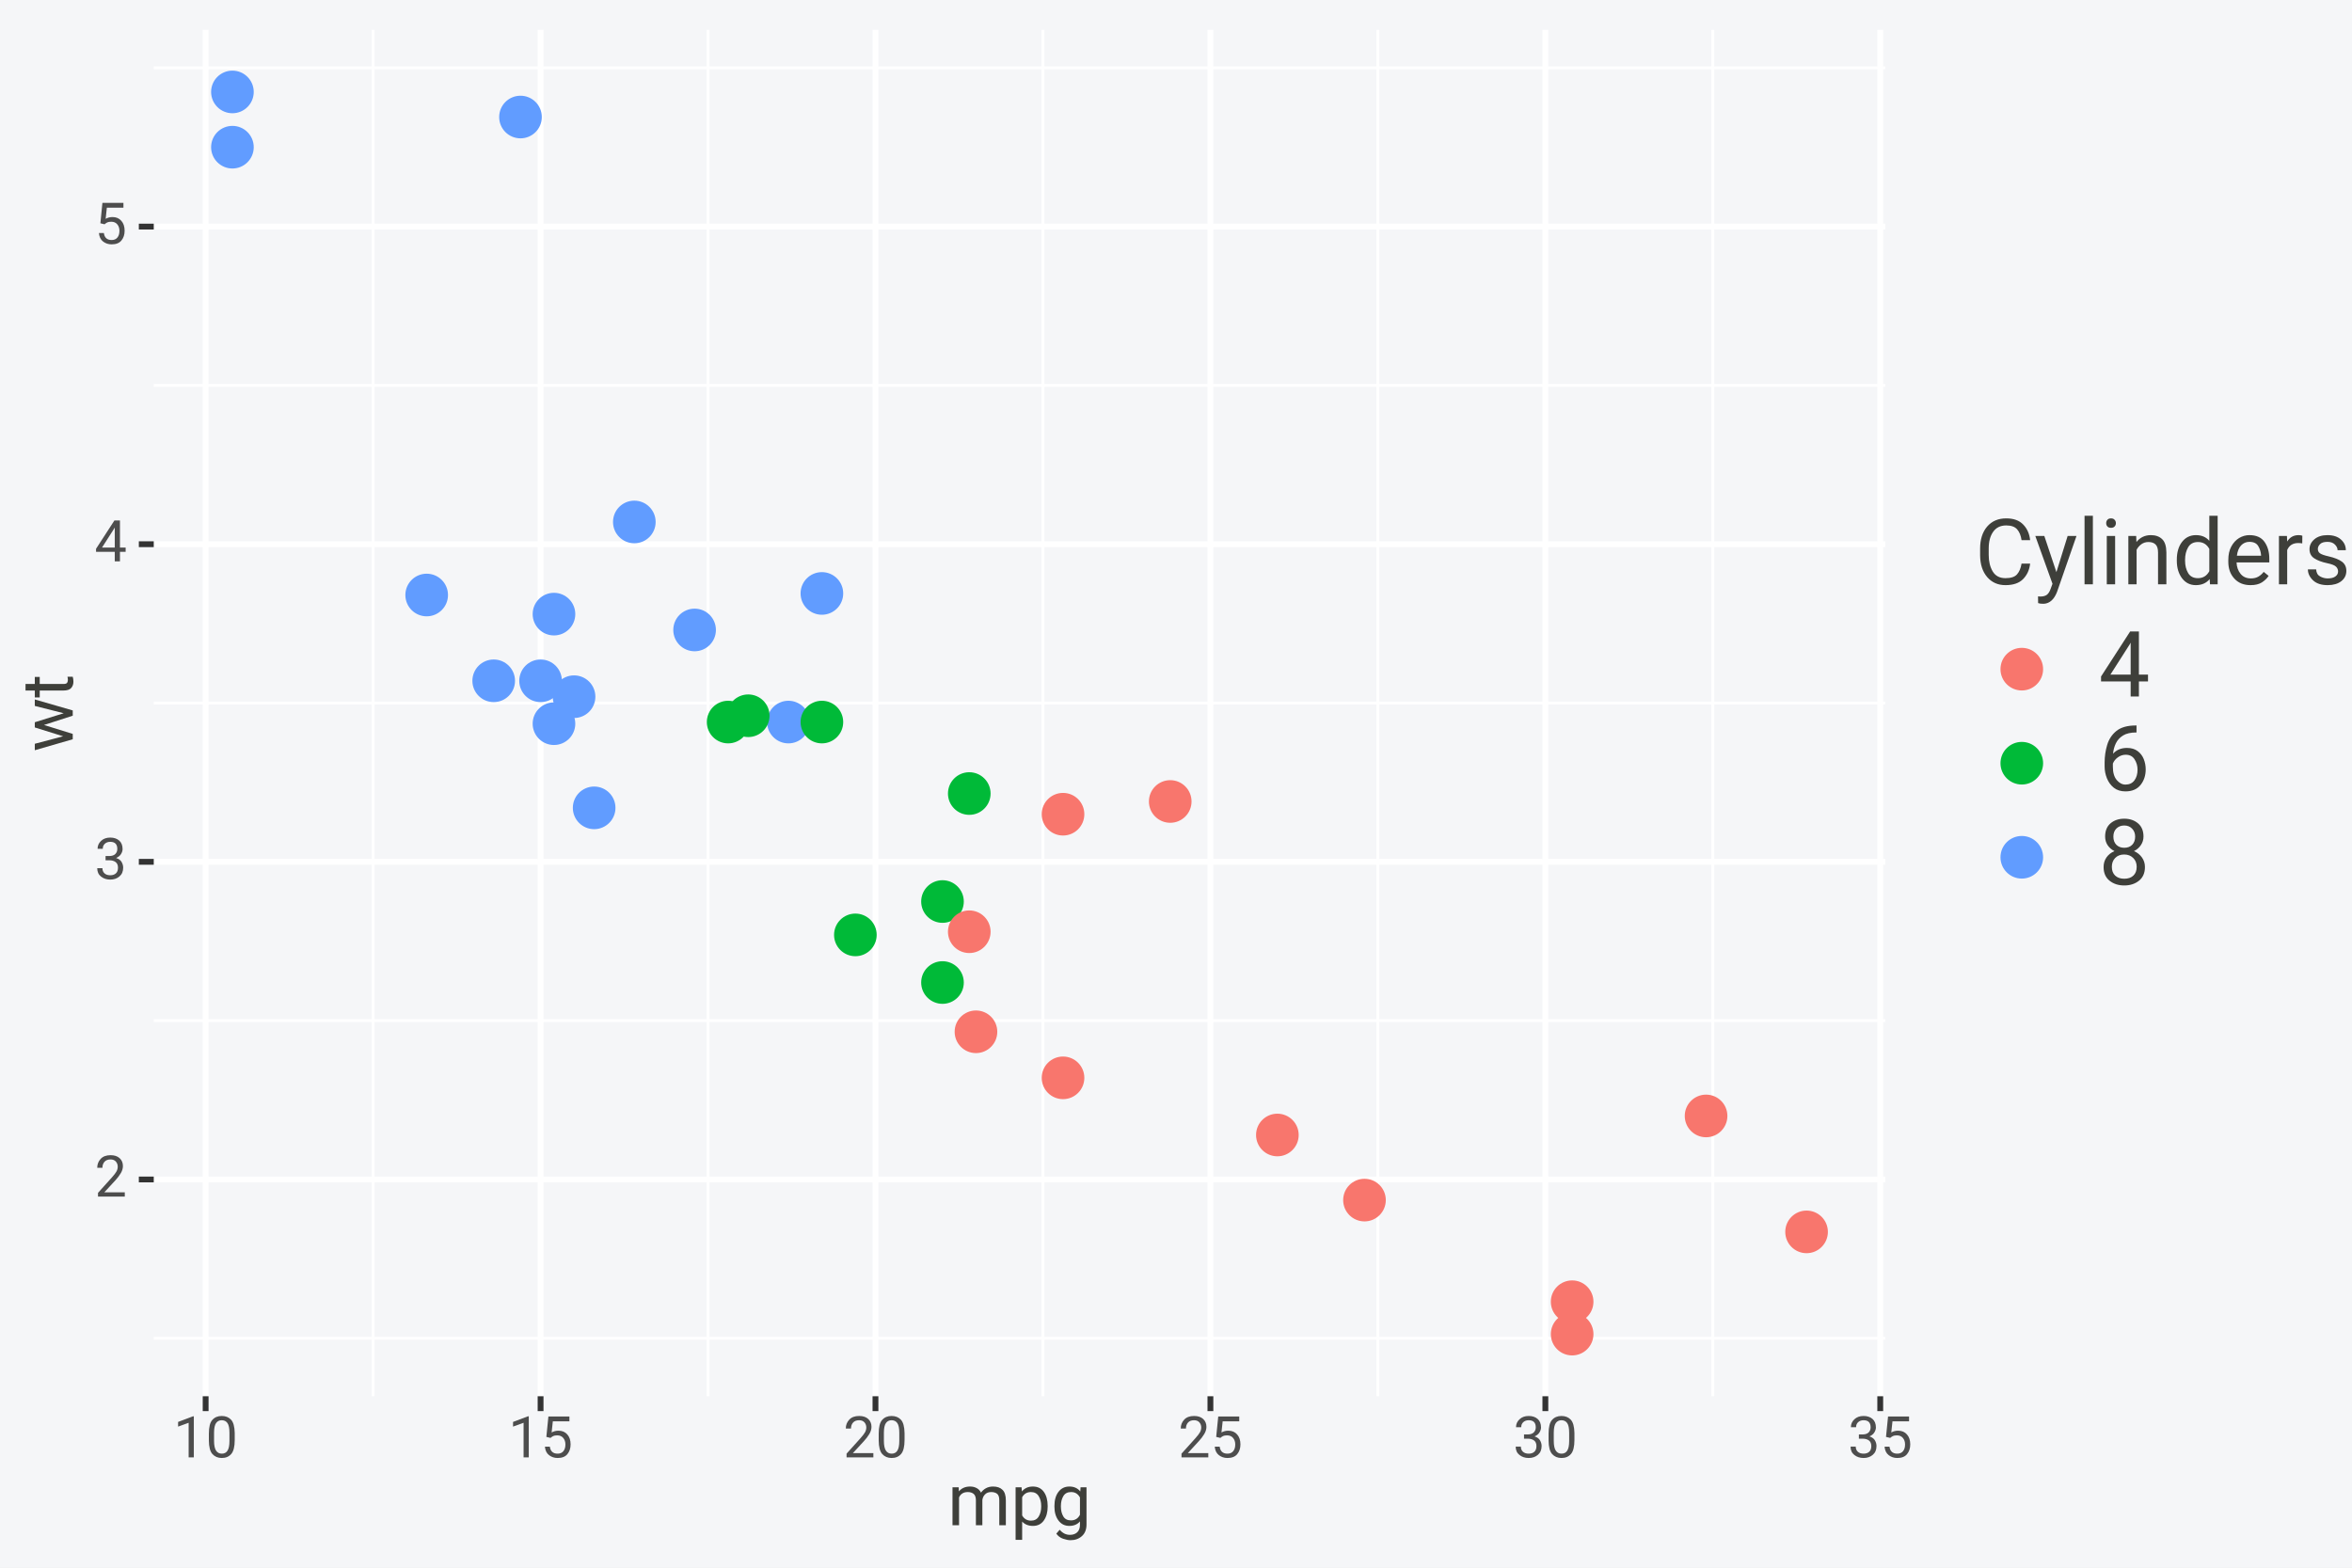
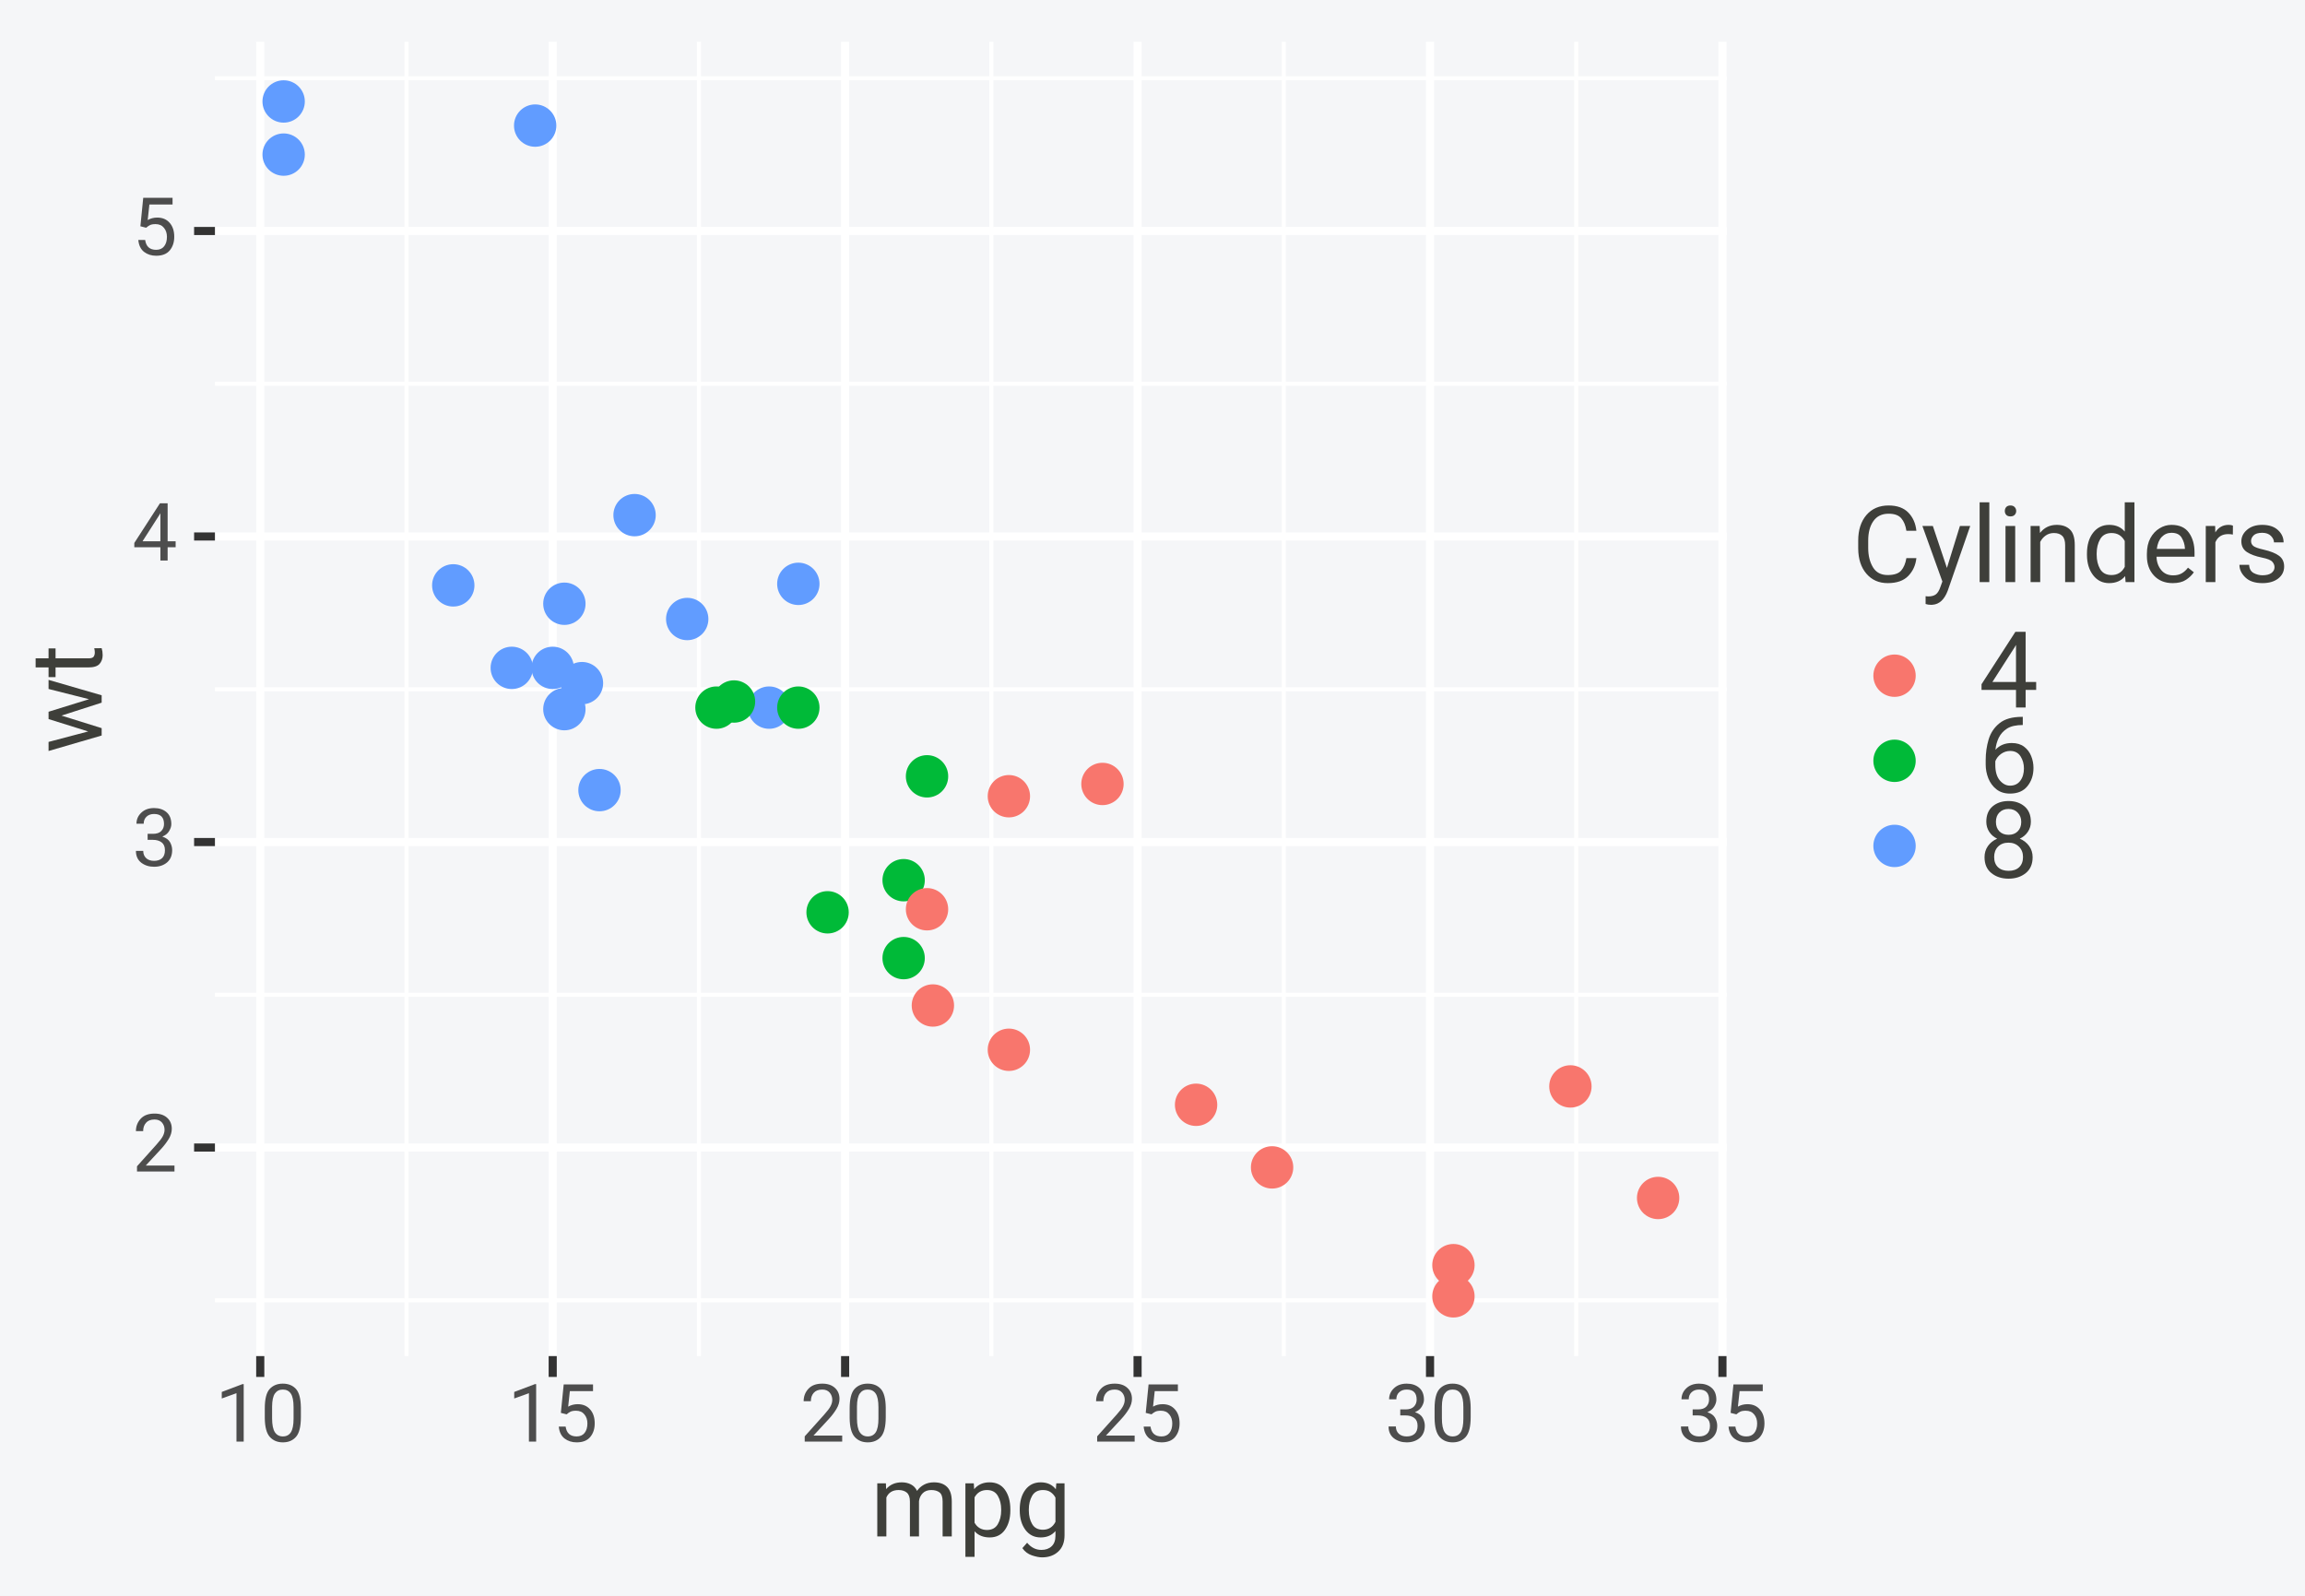
- <svg xmlns="http://www.w3.org/2000/svg" width="432.00pt" height="288.00pt" viewBox="0 0 432.00 288.00">
+ <svg xmlns="http://www.w3.org/2000/svg" width="468.00pt" height="324.00pt" viewBox="0 0 468.00 324.00">
  <g class="svglite">
    <defs>
      <style type="text/css">
    /* theme-aware-processed */
    .svglite line, .svglite polyline, .svglite polygon, .svglite path, .svglite circle {
      fill: none;
      stroke: #3E3F3A;
      stroke-linecap: round;
      stroke-linejoin: round;
      stroke-miterlimit: 10.00;
    }
    .svglite &gt; g &gt; rect {
      fill: none;
      stroke: #3E3F3A;
      stroke-linecap: round;
      stroke-linejoin: round;
      stroke-miterlimit: 10.00;
    }
    .svglite text {
      white-space: pre;
      fill: #3E3F3A;
    }
    .svglite g.glyphgroup path {
      fill: inherit;
      stroke: none;
    }
  </style>
    </defs>
    <rect width="100%" height="100%" style="stroke: none; fill: #F5F6F8;" />
    <defs>
-       <clipPath id="cpMC4wMHw0MzIuMDB8MC4wMHwyODguMDA=">
-         <rect x="0.00" y="0.00" width="432.00" height="288.00" />
+       <clipPath id="cpMC4wMHw0NjguMDB8MC4wMHwzMjQuMDA=">
+         <rect x="0.00" y="0.00" width="468.00" height="324.00" />
      </clipPath>
    </defs>
-     <g clip-path="url(#cpMC4wMHw0MzIuMDB8MC4wMHwyODguMDA=)">
-       <rect x="0" y="0.00" width="432.00" height="288.00" style="stroke-width: 1.07; stroke: none;" />
+     <g clip-path="url(#cpMC4wMHw0NjguMDB8MC4wMHwzMjQuMDA=)">
+       <rect x="0.00" y="0.00" width="468.00" height="324.00" style="stroke-width: 1.65; stroke: none;" />
    </g>
    <defs>
-       <clipPath id="cpMjguMjR8MzQ2LjI3fDUuNDh8MjU2LjUw">
-         <rect x="28.24" y="5.48" width="318.04" height="251.02" />
+       <clipPath id="cpNDMuNjR8MzUwLjYxfDguNDd8Mjc1LjMz">
+         <rect x="43.64" y="8.47" width="306.97" height="266.86" />
      </clipPath>
    </defs>
-     <g clip-path="url(#cpMjguMjR8MzQ2LjI3fDUuNDh8MjU2LjUw)">
-       <rect x="28.24" y="5.48" width="318.04" height="251.02" style="stroke-width: 1.07; stroke: none;" />
-       <polyline points="28.24,245.85 346.27,245.85 " style="stroke-width: 0.53; stroke: #FFFFFF; stroke-linecap: butt;" />
-       <polyline points="28.24,187.50 346.27,187.50 " style="stroke-width: 0.53; stroke: #FFFFFF; stroke-linecap: butt;" />
-       <polyline points="28.24,129.15 346.27,129.15 " style="stroke-width: 0.53; stroke: #FFFFFF; stroke-linecap: butt;" />
-       <polyline points="28.24,70.80 346.27,70.80 " style="stroke-width: 0.53; stroke: #FFFFFF; stroke-linecap: butt;" />
-       <polyline points="28.24,12.46 346.27,12.46 " style="stroke-width: 0.53; stroke: #FFFFFF; stroke-linecap: butt;" />
-       <polyline points="68.53,256.50 68.53,5.48 " style="stroke-width: 0.53; stroke: #FFFFFF; stroke-linecap: butt;" />
-       <polyline points="130.05,256.50 130.05,5.48 " style="stroke-width: 0.53; stroke: #FFFFFF; stroke-linecap: butt;" />
-       <polyline points="191.56,256.50 191.56,5.48 " style="stroke-width: 0.53; stroke: #FFFFFF; stroke-linecap: butt;" />
-       <polyline points="253.08,256.50 253.08,5.48 " style="stroke-width: 0.53; stroke: #FFFFFF; stroke-linecap: butt;" />
-       <polyline points="314.59,256.50 314.59,5.48 " style="stroke-width: 0.53; stroke: #FFFFFF; stroke-linecap: butt;" />
-       <polyline points="28.24,216.68 346.27,216.68 " style="stroke-width: 1.07; stroke: #FFFFFF; stroke-linecap: butt;" />
-       <polyline points="28.24,158.33 346.27,158.33 " style="stroke-width: 1.07; stroke: #FFFFFF; stroke-linecap: butt;" />
-       <polyline points="28.24,99.98 346.27,99.98 " style="stroke-width: 1.07; stroke: #FFFFFF; stroke-linecap: butt;" />
-       <polyline points="28.24,41.63 346.27,41.63 " style="stroke-width: 1.07; stroke: #FFFFFF; stroke-linecap: butt;" />
-       <polyline points="37.77,256.50 37.77,5.48 " style="stroke-width: 1.07; stroke: #FFFFFF; stroke-linecap: butt;" />
-       <polyline points="99.29,256.50 99.29,5.48 " style="stroke-width: 1.07; stroke: #FFFFFF; stroke-linecap: butt;" />
-       <polyline points="160.80,256.50 160.80,5.48 " style="stroke-width: 1.07; stroke: #FFFFFF; stroke-linecap: butt;" />
-       <polyline points="222.32,256.50 222.32,5.48 " style="stroke-width: 1.07; stroke: #FFFFFF; stroke-linecap: butt;" />
-       <polyline points="283.84,256.50 283.84,5.48 " style="stroke-width: 1.07; stroke: #FFFFFF; stroke-linecap: butt;" />
-       <polyline points="345.35,256.50 345.35,5.48 " style="stroke-width: 1.07; stroke: #FFFFFF; stroke-linecap: butt;" />
-       <circle cx="173.11" cy="180.50" r="3.56" style="stroke-width: 0.71; stroke: #00BA38; fill: #00BA38;" />
-       <circle cx="173.11" cy="165.62" r="3.56" style="stroke-width: 0.71; stroke: #00BA38; fill: #00BA38;" />
-       <circle cx="195.25" cy="198.01" r="3.56" style="stroke-width: 0.71; stroke: #F8766D; fill: #F8766D;" />
-       <circle cx="178.03" cy="145.78" r="3.56" style="stroke-width: 0.71; stroke: #00BA38; fill: #00BA38;" />
-       <circle cx="144.81" cy="132.65" r="3.56" style="stroke-width: 0.71; stroke: #619CFF; fill: #619CFF;" />
-       <circle cx="137.43" cy="131.49" r="3.56" style="stroke-width: 0.71; stroke: #00BA38; fill: #00BA38;" />
-       <circle cx="90.68" cy="125.07" r="3.56" style="stroke-width: 0.71; stroke: #619CFF; fill: #619CFF;" />
-       <circle cx="214.94" cy="147.24" r="3.56" style="stroke-width: 0.71; stroke: #F8766D; fill: #F8766D;" />
-       <circle cx="195.25" cy="149.58" r="3.56" style="stroke-width: 0.71; stroke: #F8766D; fill: #F8766D;" />
-       <circle cx="150.96" cy="132.65" r="3.56" style="stroke-width: 0.71; stroke: #00BA38; fill: #00BA38;" />
-       <circle cx="133.74" cy="132.65" r="3.56" style="stroke-width: 0.71; stroke: #00BA38; fill: #00BA38;" />
-       <circle cx="116.51" cy="95.89" r="3.56" style="stroke-width: 0.71; stroke: #619CFF; fill: #619CFF;" />
-       <circle cx="127.58" cy="115.73" r="3.56" style="stroke-width: 0.71; stroke: #619CFF; fill: #619CFF;" />
-       <circle cx="101.75" cy="112.82" r="3.56" style="stroke-width: 0.71; stroke: #619CFF; fill: #619CFF;" />
-       <circle cx="42.69" cy="27.04" r="3.56" style="stroke-width: 0.71; stroke: #619CFF; fill: #619CFF;" />
-       <circle cx="42.69" cy="16.89" r="3.56" style="stroke-width: 0.71; stroke: #619CFF; fill: #619CFF;" />
-       <circle cx="95.60" cy="21.50" r="3.56" style="stroke-width: 0.71; stroke: #619CFF; fill: #619CFF;" />
-       <circle cx="313.36" cy="205.01" r="3.56" style="stroke-width: 0.71; stroke: #F8766D; fill: #F8766D;" />
-       <circle cx="288.76" cy="239.14" r="3.56" style="stroke-width: 0.71; stroke: #F8766D; fill: #F8766D;" />
-       <circle cx="331.82" cy="226.31" r="3.56" style="stroke-width: 0.71; stroke: #F8766D; fill: #F8766D;" />
-       <circle cx="179.26" cy="189.55" r="3.56" style="stroke-width: 0.71; stroke: #F8766D; fill: #F8766D;" />
-       <circle cx="105.44" cy="127.99" r="3.56" style="stroke-width: 0.71; stroke: #619CFF; fill: #619CFF;" />
-       <circle cx="101.75" cy="132.95" r="3.56" style="stroke-width: 0.71; stroke: #619CFF; fill: #619CFF;" />
-       <circle cx="78.37" cy="109.31" r="3.56" style="stroke-width: 0.71; stroke: #619CFF; fill: #619CFF;" />
-       <circle cx="150.96" cy="109.02" r="3.56" style="stroke-width: 0.71; stroke: #619CFF; fill: #619CFF;" />
-       <circle cx="250.62" cy="220.47" r="3.56" style="stroke-width: 0.71; stroke: #F8766D; fill: #F8766D;" />
-       <circle cx="234.62" cy="208.51" r="3.56" style="stroke-width: 0.71; stroke: #F8766D; fill: #F8766D;" />
-       <circle cx="288.76" cy="245.09" r="3.56" style="stroke-width: 0.71; stroke: #F8766D; fill: #F8766D;" />
-       <circle cx="109.13" cy="148.41" r="3.56" style="stroke-width: 0.71; stroke: #619CFF; fill: #619CFF;" />
-       <circle cx="157.11" cy="171.75" r="3.56" style="stroke-width: 0.71; stroke: #00BA38; fill: #00BA38;" />
-       <circle cx="99.29" cy="125.07" r="3.56" style="stroke-width: 0.71; stroke: #619CFF; fill: #619CFF;" />
-       <circle cx="178.03" cy="171.17" r="3.56" style="stroke-width: 0.71; stroke: #F8766D; fill: #F8766D;" />
+     <g clip-path="url(#cpNDMuNjR8MzUwLjYxfDguNDd8Mjc1LjMz)">
+       <rect x="43.64" y="8.47" width="306.97" height="266.86" style="stroke-width: 1.65; stroke: none;" />
+       <polyline points="43.64,264.01 350.61,264.01 " style="stroke-width: 0.82; stroke: #FFFFFF; stroke-linecap: butt;" />
+       <polyline points="43.64,201.98 350.61,201.98 " style="stroke-width: 0.82; stroke: #FFFFFF; stroke-linecap: butt;" />
+       <polyline points="43.64,139.95 350.61,139.95 " style="stroke-width: 0.82; stroke: #FFFFFF; stroke-linecap: butt;" />
+       <polyline points="43.64,77.91 350.61,77.91 " style="stroke-width: 0.82; stroke: #FFFFFF; stroke-linecap: butt;" />
+       <polyline points="43.64,15.88 350.61,15.88 " style="stroke-width: 0.82; stroke: #FFFFFF; stroke-linecap: butt;" />
+       <polyline points="82.53,275.33 82.53,8.47 " style="stroke-width: 0.82; stroke: #FFFFFF; stroke-linecap: butt;" />
+       <polyline points="141.91,275.33 141.91,8.47 " style="stroke-width: 0.82; stroke: #FFFFFF; stroke-linecap: butt;" />
+       <polyline points="201.28,275.33 201.28,8.47 " style="stroke-width: 0.82; stroke: #FFFFFF; stroke-linecap: butt;" />
+       <polyline points="260.66,275.33 260.66,8.47 " style="stroke-width: 0.82; stroke: #FFFFFF; stroke-linecap: butt;" />
+       <polyline points="320.03,275.33 320.03,8.47 " style="stroke-width: 0.82; stroke: #FFFFFF; stroke-linecap: butt;" />
+       <polyline points="43.64,232.99 350.61,232.99 " style="stroke-width: 1.65; stroke: #FFFFFF; stroke-linecap: butt;" />
+       <polyline points="43.64,170.96 350.61,170.96 " style="stroke-width: 1.65; stroke: #FFFFFF; stroke-linecap: butt;" />
+       <polyline points="43.64,108.93 350.61,108.93 " style="stroke-width: 1.65; stroke: #FFFFFF; stroke-linecap: butt;" />
+       <polyline points="43.64,46.90 350.61,46.90 " style="stroke-width: 1.65; stroke: #FFFFFF; stroke-linecap: butt;" />
+       <polyline points="52.84,275.33 52.84,8.47 " style="stroke-width: 1.65; stroke: #FFFFFF; stroke-linecap: butt;" />
+       <polyline points="112.22,275.33 112.22,8.47 " style="stroke-width: 1.65; stroke: #FFFFFF; stroke-linecap: butt;" />
+       <polyline points="171.59,275.33 171.59,8.47 " style="stroke-width: 1.65; stroke: #FFFFFF; stroke-linecap: butt;" />
+       <polyline points="230.97,275.33 230.97,8.47 " style="stroke-width: 1.65; stroke: #FFFFFF; stroke-linecap: butt;" />
+       <polyline points="290.35,275.33 290.35,8.47 " style="stroke-width: 1.65; stroke: #FFFFFF; stroke-linecap: butt;" />
+       <polyline points="349.72,275.33 349.72,8.47 " style="stroke-width: 1.65; stroke: #FFFFFF; stroke-linecap: butt;" />
+       <circle cx="183.47" cy="194.53" r="3.75" style="stroke-width: 1.10; stroke: #00BA38; fill: #00BA38;" />
+       <circle cx="183.47" cy="178.71" r="3.75" style="stroke-width: 1.10; stroke: #00BA38; fill: #00BA38;" />
+       <circle cx="204.84" cy="213.14" r="3.75" style="stroke-width: 1.10; stroke: #F8766D; fill: #F8766D;" />
+       <circle cx="188.22" cy="157.62" r="3.75" style="stroke-width: 1.10; stroke: #00BA38; fill: #00BA38;" />
+       <circle cx="156.16" cy="143.67" r="3.75" style="stroke-width: 1.10; stroke: #619CFF; fill: #619CFF;" />
+       <circle cx="149.03" cy="142.43" r="3.75" style="stroke-width: 1.10; stroke: #00BA38; fill: #00BA38;" />
+       <circle cx="103.91" cy="135.60" r="3.75" style="stroke-width: 1.10; stroke: #619CFF; fill: #619CFF;" />
+       <circle cx="223.84" cy="159.17" r="3.75" style="stroke-width: 1.10; stroke: #F8766D; fill: #F8766D;" />
+       <circle cx="204.84" cy="161.66" r="3.75" style="stroke-width: 1.10; stroke: #F8766D; fill: #F8766D;" />
+       <circle cx="162.09" cy="143.67" r="3.75" style="stroke-width: 1.10; stroke: #00BA38; fill: #00BA38;" />
+       <circle cx="145.47" cy="143.67" r="3.75" style="stroke-width: 1.10; stroke: #00BA38; fill: #00BA38;" />
+       <circle cx="128.84" cy="104.59" r="3.75" style="stroke-width: 1.10; stroke: #619CFF; fill: #619CFF;" />
+       <circle cx="139.53" cy="125.68" r="3.75" style="stroke-width: 1.10; stroke: #619CFF; fill: #619CFF;" />
+       <circle cx="114.59" cy="122.58" r="3.75" style="stroke-width: 1.10; stroke: #619CFF; fill: #619CFF;" />
+       <circle cx="57.59" cy="31.39" r="3.75" style="stroke-width: 1.10; stroke: #619CFF; fill: #619CFF;" />
+       <circle cx="57.59" cy="20.60" r="3.75" style="stroke-width: 1.10; stroke: #619CFF; fill: #619CFF;" />
+       <circle cx="108.66" cy="25.50" r="3.75" style="stroke-width: 1.10; stroke: #619CFF; fill: #619CFF;" />
+       <circle cx="318.85" cy="220.58" r="3.75" style="stroke-width: 1.10; stroke: #F8766D; fill: #F8766D;" />
+       <circle cx="295.10" cy="256.87" r="3.75" style="stroke-width: 1.10; stroke: #F8766D; fill: #F8766D;" />
+       <circle cx="336.66" cy="243.23" r="3.75" style="stroke-width: 1.10; stroke: #F8766D; fill: #F8766D;" />
+       <circle cx="189.41" cy="204.15" r="3.75" style="stroke-width: 1.10; stroke: #F8766D; fill: #F8766D;" />
+       <circle cx="118.16" cy="138.70" r="3.75" style="stroke-width: 1.10; stroke: #619CFF; fill: #619CFF;" />
+       <circle cx="114.59" cy="143.98" r="3.75" style="stroke-width: 1.10; stroke: #619CFF; fill: #619CFF;" />
+       <circle cx="92.03" cy="118.85" r="3.75" style="stroke-width: 1.10; stroke: #619CFF; fill: #619CFF;" />
+       <circle cx="162.09" cy="118.54" r="3.75" style="stroke-width: 1.10; stroke: #619CFF; fill: #619CFF;" />
+       <circle cx="258.28" cy="237.02" r="3.75" style="stroke-width: 1.10; stroke: #F8766D; fill: #F8766D;" />
+       <circle cx="242.85" cy="224.31" r="3.75" style="stroke-width: 1.10; stroke: #F8766D; fill: #F8766D;" />
+       <circle cx="295.10" cy="263.20" r="3.75" style="stroke-width: 1.10; stroke: #F8766D; fill: #F8766D;" />
+       <circle cx="121.72" cy="160.42" r="3.75" style="stroke-width: 1.10; stroke: #619CFF; fill: #619CFF;" />
+       <circle cx="168.03" cy="185.23" r="3.75" style="stroke-width: 1.10; stroke: #00BA38; fill: #00BA38;" />
+       <circle cx="112.22" cy="135.60" r="3.75" style="stroke-width: 1.10; stroke: #619CFF; fill: #619CFF;" />
+       <circle cx="188.22" cy="184.61" r="3.75" style="stroke-width: 1.10; stroke: #F8766D; fill: #F8766D;" />
    </g>
-     <g clip-path="url(#cpMC4wMHw0MzIuMDB8MC4wMHwyODguMDA=)">
-       <text x="23.31" y="219.83" text-anchor="end" style="font-size: 0.88em;fill: #4D4D4D; font-family: &quot;Roboto&quot;, -apple-system, BlinkMacSystemFont, &quot;Segoe UI&quot;, system-ui, sans-serif;">2</text>
-       <text x="23.31" y="161.48" text-anchor="end" style="font-size: 0.88em;fill: #4D4D4D; font-family: &quot;Roboto&quot;, -apple-system, BlinkMacSystemFont, &quot;Segoe UI&quot;, system-ui, sans-serif;">3</text>
-       <text x="23.31" y="103.13" text-anchor="end" style="font-size: 0.88em;fill: #4D4D4D; font-family: &quot;Roboto&quot;, -apple-system, BlinkMacSystemFont, &quot;Segoe UI&quot;, system-ui, sans-serif;">4</text>
-       <text x="23.31" y="44.78" text-anchor="end" style="font-size: 0.88em;fill: #4D4D4D; font-family: &quot;Roboto&quot;, -apple-system, BlinkMacSystemFont, &quot;Segoe UI&quot;, system-ui, sans-serif;">5</text>
-       <polyline points="25.50,216.68 28.24,216.68 " style="stroke-width: 1.07; stroke: #333333; stroke-linecap: butt;" />
-       <polyline points="25.50,158.33 28.24,158.33 " style="stroke-width: 1.07; stroke: #333333; stroke-linecap: butt;" />
-       <polyline points="25.50,99.98 28.24,99.98 " style="stroke-width: 1.07; stroke: #333333; stroke-linecap: butt;" />
-       <polyline points="25.50,41.63 28.24,41.63 " style="stroke-width: 1.07; stroke: #333333; stroke-linecap: butt;" />
-       <polyline points="37.77,259.24 37.77,256.50 " style="stroke-width: 1.07; stroke: #333333; stroke-linecap: butt;" />
-       <polyline points="99.29,259.24 99.29,256.50 " style="stroke-width: 1.07; stroke: #333333; stroke-linecap: butt;" />
-       <polyline points="160.80,259.24 160.80,256.50 " style="stroke-width: 1.07; stroke: #333333; stroke-linecap: butt;" />
-       <polyline points="222.32,259.24 222.32,256.50 " style="stroke-width: 1.07; stroke: #333333; stroke-linecap: butt;" />
-       <polyline points="283.84,259.24 283.84,256.50 " style="stroke-width: 1.07; stroke: #333333; stroke-linecap: butt;" />
-       <polyline points="345.35,259.24 345.35,256.50 " style="stroke-width: 1.07; stroke: #333333; stroke-linecap: butt;" />
-       <text x="37.77" y="267.74" text-anchor="middle" style="font-size: 0.88em;fill: #4D4D4D; font-family: &quot;Roboto&quot;, -apple-system, BlinkMacSystemFont, &quot;Segoe UI&quot;, system-ui, sans-serif;">10</text>
-       <text x="99.29" y="267.74" text-anchor="middle" style="font-size: 0.88em;fill: #4D4D4D; font-family: &quot;Roboto&quot;, -apple-system, BlinkMacSystemFont, &quot;Segoe UI&quot;, system-ui, sans-serif;">15</text>
-       <text x="160.80" y="267.74" text-anchor="middle" style="font-size: 0.88em;fill: #4D4D4D; font-family: &quot;Roboto&quot;, -apple-system, BlinkMacSystemFont, &quot;Segoe UI&quot;, system-ui, sans-serif;">20</text>
-       <text x="222.32" y="267.74" text-anchor="middle" style="font-size: 0.88em;fill: #4D4D4D; font-family: &quot;Roboto&quot;, -apple-system, BlinkMacSystemFont, &quot;Segoe UI&quot;, system-ui, sans-serif;">25</text>
-       <text x="283.84" y="267.74" text-anchor="middle" style="font-size: 0.88em;fill: #4D4D4D; font-family: &quot;Roboto&quot;, -apple-system, BlinkMacSystemFont, &quot;Segoe UI&quot;, system-ui, sans-serif;">30</text>
-       <text x="345.35" y="267.74" text-anchor="middle" style="font-size: 0.88em;fill: #4D4D4D; font-family: &quot;Roboto&quot;, -apple-system, BlinkMacSystemFont, &quot;Segoe UI&quot;, system-ui, sans-serif;">35</text>
-       <text x="187.26" y="280.20" text-anchor="middle" style="font-size: 1.1em; font-family: &quot;Roboto&quot;, -apple-system, BlinkMacSystemFont, &quot;Segoe UI&quot;, system-ui, sans-serif;">mpg</text>
-       <text transform="translate(13.36,130.99) rotate(-90)" text-anchor="middle" style="font-size: 1.1em; font-family: &quot;Roboto&quot;, -apple-system, BlinkMacSystemFont, &quot;Segoe UI&quot;, system-ui, sans-serif;">wt</text>
-       <rect x="357.23" y="90.37" width="69.29" height="81.25" style="stroke-width: 0.75; stroke: none;" />
-       <rect x="357.23" y="90.37" width="69.29" height="81.25" style="stroke-width: 1.07; stroke: none;" />
-       <text x="362.71" y="107.34" style="font-size: 1.4em; font-family: &quot;Roboto&quot;, -apple-system, BlinkMacSystemFont, &quot;Segoe UI&quot;, system-ui, sans-serif;">Cylinders</text>
-       <rect x="362.71" y="114.29" width="17.28" height="17.28" style="stroke-width: 1.07; stroke: none;" />
-       <circle cx="371.35" cy="122.93" r="3.56" style="stroke-width: 0.71; stroke: #F8766D; fill: #F8766D;" />
-       <rect x="362.71" y="131.57" width="17.28" height="17.28" style="stroke-width: 1.07; stroke: none;" />
-       <circle cx="371.35" cy="140.21" r="3.56" style="stroke-width: 0.71; stroke: #00BA38; fill: #00BA38;" />
-       <rect x="362.71" y="148.85" width="17.28" height="17.28" style="stroke-width: 1.07; stroke: none;" />
-       <circle cx="371.35" cy="157.49" r="3.56" style="stroke-width: 0.71; stroke: #619CFF; fill: #619CFF;" />
-       <text x="385.47" y="127.95" style="font-size: 1.4em; font-family: &quot;Roboto&quot;, -apple-system, BlinkMacSystemFont, &quot;Segoe UI&quot;, system-ui, sans-serif;">4</text>
-       <text x="385.47" y="145.23" style="font-size: 1.4em; font-family: &quot;Roboto&quot;, -apple-system, BlinkMacSystemFont, &quot;Segoe UI&quot;, system-ui, sans-serif;">6</text>
-       <text x="385.47" y="162.51" style="font-size: 1.4em; font-family: &quot;Roboto&quot;, -apple-system, BlinkMacSystemFont, &quot;Segoe UI&quot;, system-ui, sans-serif;">8</text>
+     <g clip-path="url(#cpMC4wMHw0NjguMDB8MC4wMHwzMjQuMDA=)">
+       <text x="36.02" y="237.86" text-anchor="end" style="font-size: 1.36em;fill: #4D4D4D; font-family: &quot;Roboto&quot;, -apple-system, BlinkMacSystemFont, &quot;Segoe UI&quot;, system-ui, sans-serif;">2</text>
+       <text x="36.02" y="175.83" text-anchor="end" style="font-size: 1.36em;fill: #4D4D4D; font-family: &quot;Roboto&quot;, -apple-system, BlinkMacSystemFont, &quot;Segoe UI&quot;, system-ui, sans-serif;">3</text>
+       <text x="36.02" y="113.80" text-anchor="end" style="font-size: 1.36em;fill: #4D4D4D; font-family: &quot;Roboto&quot;, -apple-system, BlinkMacSystemFont, &quot;Segoe UI&quot;, system-ui, sans-serif;">4</text>
+       <text x="36.02" y="51.77" text-anchor="end" style="font-size: 1.36em;fill: #4D4D4D; font-family: &quot;Roboto&quot;, -apple-system, BlinkMacSystemFont, &quot;Segoe UI&quot;, system-ui, sans-serif;">5</text>
+       <polyline points="39.41,232.99 43.64,232.99 " style="stroke-width: 1.65; stroke: #333333; stroke-linecap: butt;" />
+       <polyline points="39.41,170.96 43.64,170.96 " style="stroke-width: 1.65; stroke: #333333; stroke-linecap: butt;" />
+       <polyline points="39.41,108.93 43.64,108.93 " style="stroke-width: 1.65; stroke: #333333; stroke-linecap: butt;" />
+       <polyline points="39.41,46.90 43.64,46.90 " style="stroke-width: 1.65; stroke: #333333; stroke-linecap: butt;" />
+       <polyline points="52.84,279.56 52.84,275.33 " style="stroke-width: 1.65; stroke: #333333; stroke-linecap: butt;" />
+       <polyline points="112.22,279.56 112.22,275.33 " style="stroke-width: 1.65; stroke: #333333; stroke-linecap: butt;" />
+       <polyline points="171.59,279.56 171.59,275.33 " style="stroke-width: 1.65; stroke: #333333; stroke-linecap: butt;" />
+       <polyline points="230.97,279.56 230.97,275.33 " style="stroke-width: 1.65; stroke: #333333; stroke-linecap: butt;" />
+       <polyline points="290.35,279.56 290.35,275.33 " style="stroke-width: 1.65; stroke: #333333; stroke-linecap: butt;" />
+       <polyline points="349.72,279.56 349.72,275.33 " style="stroke-width: 1.65; stroke: #333333; stroke-linecap: butt;" />
+       <text x="52.84" y="292.69" text-anchor="middle" style="font-size: 1.36em;fill: #4D4D4D; font-family: &quot;Roboto&quot;, -apple-system, BlinkMacSystemFont, &quot;Segoe UI&quot;, system-ui, sans-serif;">10</text>
+       <text x="112.22" y="292.69" text-anchor="middle" style="font-size: 1.36em;fill: #4D4D4D; font-family: &quot;Roboto&quot;, -apple-system, BlinkMacSystemFont, &quot;Segoe UI&quot;, system-ui, sans-serif;">15</text>
+       <text x="171.59" y="292.69" text-anchor="middle" style="font-size: 1.36em;fill: #4D4D4D; font-family: &quot;Roboto&quot;, -apple-system, BlinkMacSystemFont, &quot;Segoe UI&quot;, system-ui, sans-serif;">20</text>
+       <text x="230.97" y="292.69" text-anchor="middle" style="font-size: 1.36em;fill: #4D4D4D; font-family: &quot;Roboto&quot;, -apple-system, BlinkMacSystemFont, &quot;Segoe UI&quot;, system-ui, sans-serif;">25</text>
+       <text x="290.35" y="292.69" text-anchor="middle" style="font-size: 1.36em;fill: #4D4D4D; font-family: &quot;Roboto&quot;, -apple-system, BlinkMacSystemFont, &quot;Segoe UI&quot;, system-ui, sans-serif;">30</text>
+       <text x="349.72" y="292.69" text-anchor="middle" style="font-size: 1.36em;fill: #4D4D4D; font-family: &quot;Roboto&quot;, -apple-system, BlinkMacSystemFont, &quot;Segoe UI&quot;, system-ui, sans-serif;">35</text>
+       <text x="197.13" y="311.95" text-anchor="middle" style="font-size: 1.7em; font-family: &quot;Roboto&quot;, -apple-system, BlinkMacSystemFont, &quot;Segoe UI&quot;, system-ui, sans-serif;">mpg</text>
+       <text transform="translate(20.64,141.90) rotate(-90)" text-anchor="middle" style="font-size: 1.7em; font-family: &quot;Roboto&quot;, -apple-system, BlinkMacSystemFont, &quot;Segoe UI&quot;, system-ui, sans-serif;">wt</text>
+       <rect x="367.55" y="94.94" width="91.98" height="93.93" style="stroke-width: 0.75; stroke: none;" />
+       <rect x="367.55" y="94.94" width="91.98" height="93.93" style="stroke-width: 1.65; stroke: none;" />
+       <text x="376.02" y="118.19" style="font-size: 1.8em; font-family: &quot;Roboto&quot;, -apple-system, BlinkMacSystemFont, &quot;Segoe UI&quot;, system-ui, sans-serif;">Cylinders</text>
+       <rect x="376.02" y="128.55" width="17.28" height="17.28" style="stroke-width: 1.65; stroke: none;" />
+       <circle cx="384.66" cy="137.19" r="3.75" style="stroke-width: 1.10; stroke: #F8766D; fill: #F8766D;" />
+       <rect x="376.02" y="145.83" width="17.28" height="17.28" style="stroke-width: 1.65; stroke: none;" />
+       <circle cx="384.66" cy="154.47" r="3.75" style="stroke-width: 1.10; stroke: #00BA38; fill: #00BA38;" />
+       <rect x="376.02" y="163.11" width="17.28" height="17.28" style="stroke-width: 1.65; stroke: none;" />
+       <circle cx="384.66" cy="171.75" r="3.75" style="stroke-width: 1.10; stroke: #619CFF; fill: #619CFF;" />
+       <text x="401.76" y="143.64" style="font-size: 1.8em; font-family: &quot;Roboto&quot;, -apple-system, BlinkMacSystemFont, &quot;Segoe UI&quot;, system-ui, sans-serif;">4</text>
+       <text x="401.76" y="160.92" style="font-size: 1.8em; font-family: &quot;Roboto&quot;, -apple-system, BlinkMacSystemFont, &quot;Segoe UI&quot;, system-ui, sans-serif;">6</text>
+       <text x="401.76" y="178.20" style="font-size: 1.8em; font-family: &quot;Roboto&quot;, -apple-system, BlinkMacSystemFont, &quot;Segoe UI&quot;, system-ui, sans-serif;">8</text>
    </g>
  </g>
</svg>
